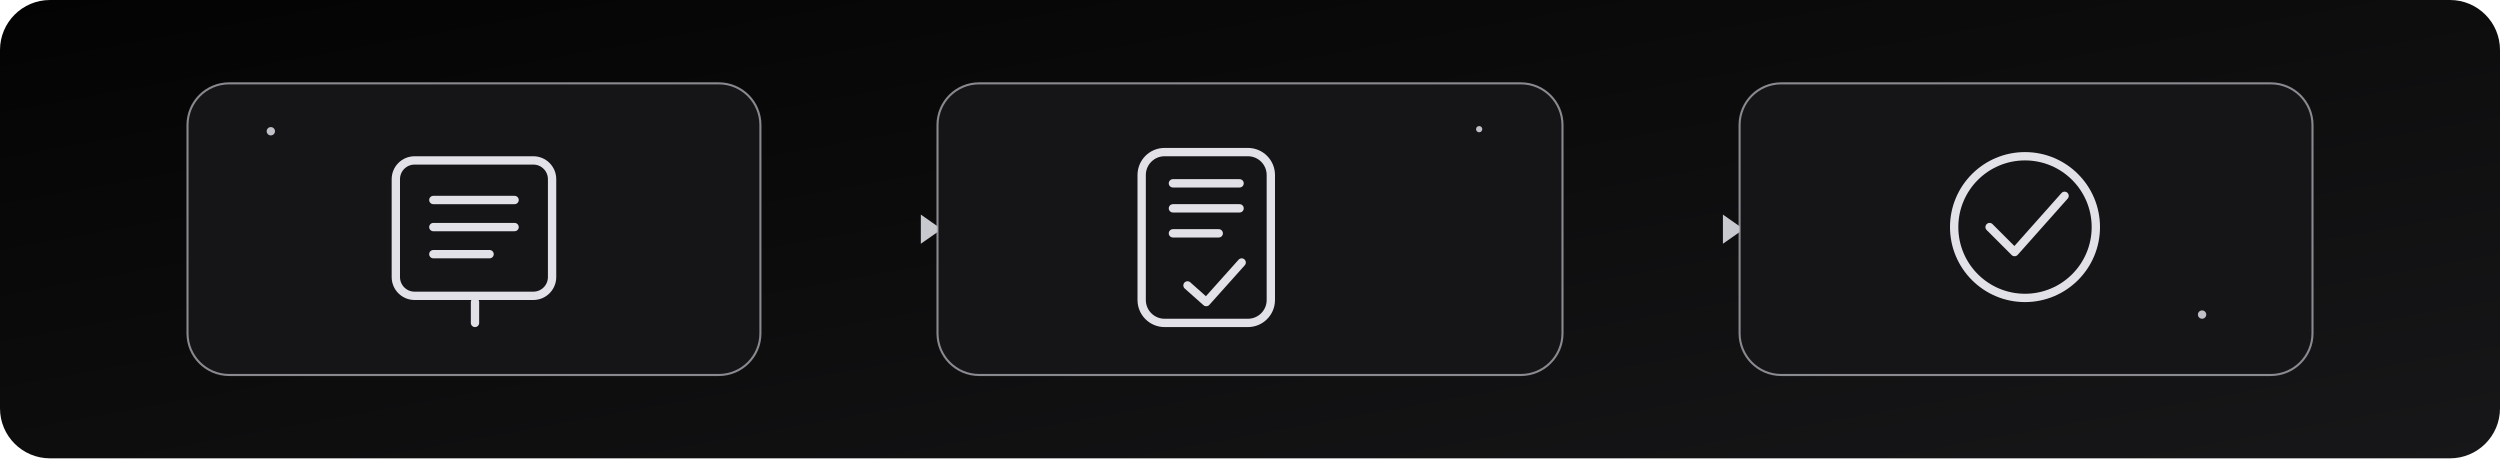
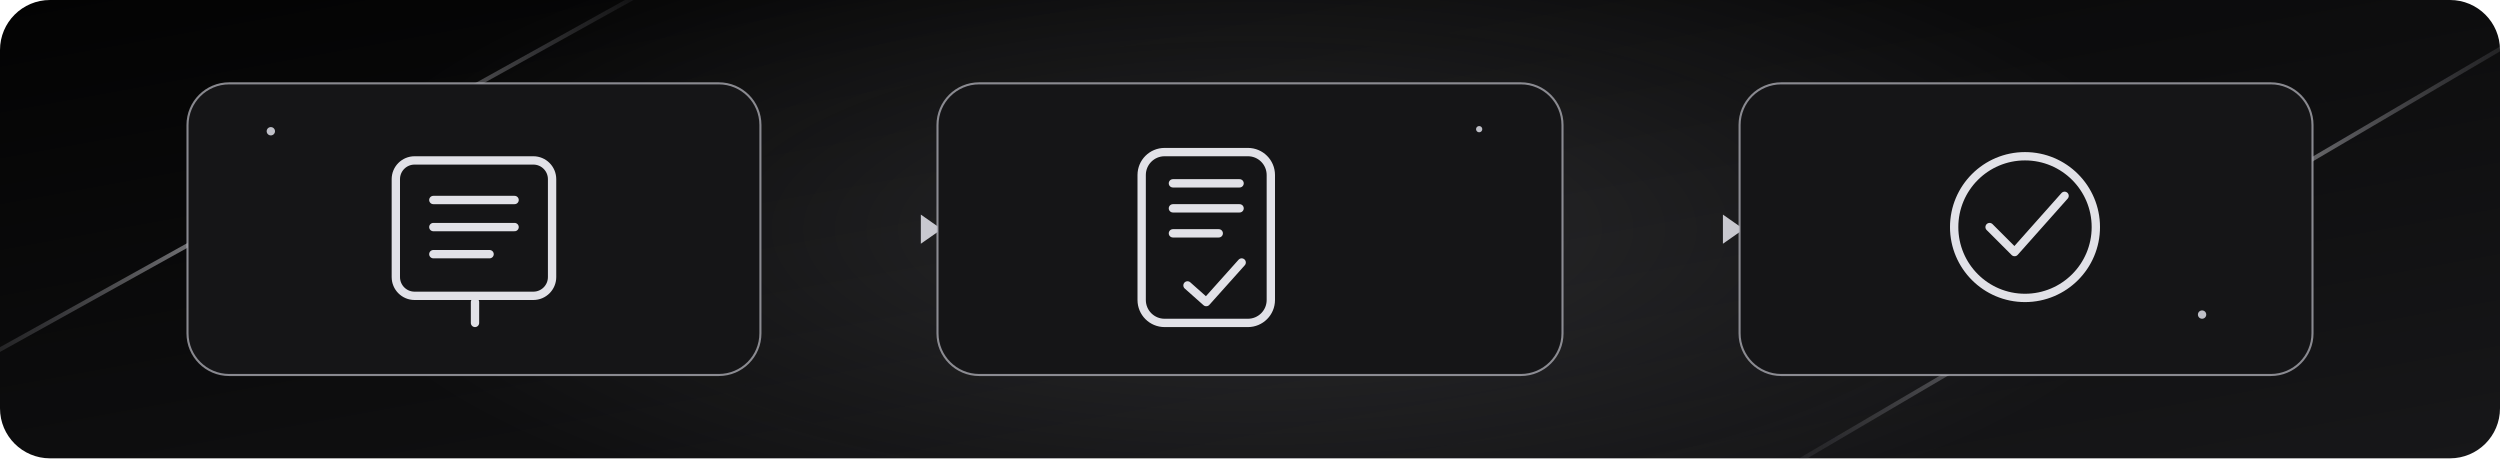
- <svg xmlns="http://www.w3.org/2000/svg" width="1200" height="220" viewBox="0 0 1200 220" role="img" aria-label="سه مرحله اتصال">
+ <svg xmlns="http://www.w3.org/2000/svg" width="1200" height="220" viewBox="0 0 1200 220" role="img" aria-label="نمای تزئینی سه مرحله اتصال؛ توضیح مراحل در متن صفحه">
  <defs>
    <linearGradient id="bg" x2="1" y2="1">
      <stop stop-color="#030303" />
      <stop offset="1" stop-color="#171719" />
    </linearGradient>
    <linearGradient id="silver">
-       <stop stop-color="#777780" stop-opacity=".1" />
+       <stop stop-color="#777780" stop-opacity=".04" />
      <stop offset=".5" stop-color="#eeeeF2" stop-opacity=".7" />
-       <stop offset="1" stop-color="#777780" stop-opacity=".1" />
+       <stop offset="1" stop-color="#777780" stop-opacity=".04" />
    </linearGradient>
+     <radialGradient id="glow">
+       <stop stop-color="#e4e4eb" stop-opacity=".13" />
+       <stop offset="1" stop-color="#e4e4eb" stop-opacity="0" />
+     </radialGradient>
  </defs>
  <rect width="1200" height="220" rx="24" fill="url(#bg)" />
+   <ellipse cx="600" cy="110" rx="450" ry="160" fill="url(#glow)" />
  <g fill="none" stroke="url(#silver)" stroke-width="2">
-     <path d="M365 110 H450" />
-     <path d="M750 110 H835" />
+     <path d="M365 110 H450">
+       <animate attributeName="stroke-opacity" values=".25;.9;.25" dur="4s" repeatCount="indefinite" />
+     </path>
+     <path d="M750 110 H835">
+       <animate attributeName="stroke-opacity" values=".9;.25;.9" dur="4s" repeatCount="indefinite" />
+     </path>
+     <path d="M-40 190 L320 -10">
+       <animateTransform attributeName="transform" type="translate" values="0 0;70 0;0 0" dur="11s" repeatCount="indefinite" />
+     </path>
+     <path d="M840 235 L1240 0">
+       <animateTransform attributeName="transform" type="translate" values="0 0;-55 0;0 0" dur="13s" repeatCount="indefinite" />
+     </path>
  </g>
  <g fill="#c8c8cf">
    <path d="M442 103 l10 7 -10 7z" />
    <path d="M827 103 l10 7 -10 7z" />
  </g>
  <g stroke="#bdbdc5" stroke-opacity=".7" fill="#151517">
    <rect x="90" y="40" width="275" height="140" rx="20" />
    <rect x="450" y="40" width="300" height="140" rx="20" />
    <rect x="835" y="40" width="275" height="140" rx="20" />
  </g>
  <g stroke="#e1e1e7" stroke-width="4" stroke-linecap="round" stroke-linejoin="round" fill="none">
    <rect x="190" y="77" width="75" height="65" rx="9" />
    <path d="M208 96 H247 M208 109 H247 M208 122 H235" />
    <path d="M228 145 v10" />
    <rect x="548" y="73" width="62" height="82" rx="11" />
    <path d="M563 88 h32 M563 100 h32 M563 112 h22" />
    <path d="M570 137 l9 8 17 -19" />
    <circle cx="972" cy="109" r="34" />
    <path d="M955 109 l12 12 24 -27" />
  </g>
  <g fill="#bfc0c8">
-     <circle cx="130" cy="63" r="2" />
-     <circle cx="1057" cy="151" r="2" />
-     <circle cx="710" cy="62" r="1.5" />
+     <circle cx="130" cy="63" r="2">
+       <animate attributeName="opacity" values=".15;1;.15" dur="3s" repeatCount="indefinite" />
+     </circle>
+     <circle cx="1057" cy="151" r="2">
+       <animate attributeName="opacity" values="1;.2;1" dur="4s" repeatCount="indefinite" />
+     </circle>
+     <circle cx="710" cy="62" r="1.5">
+       <animate attributeName="opacity" values=".2;.9;.2" dur="3.5s" repeatCount="indefinite" />
+     </circle>
  </g>
</svg>
